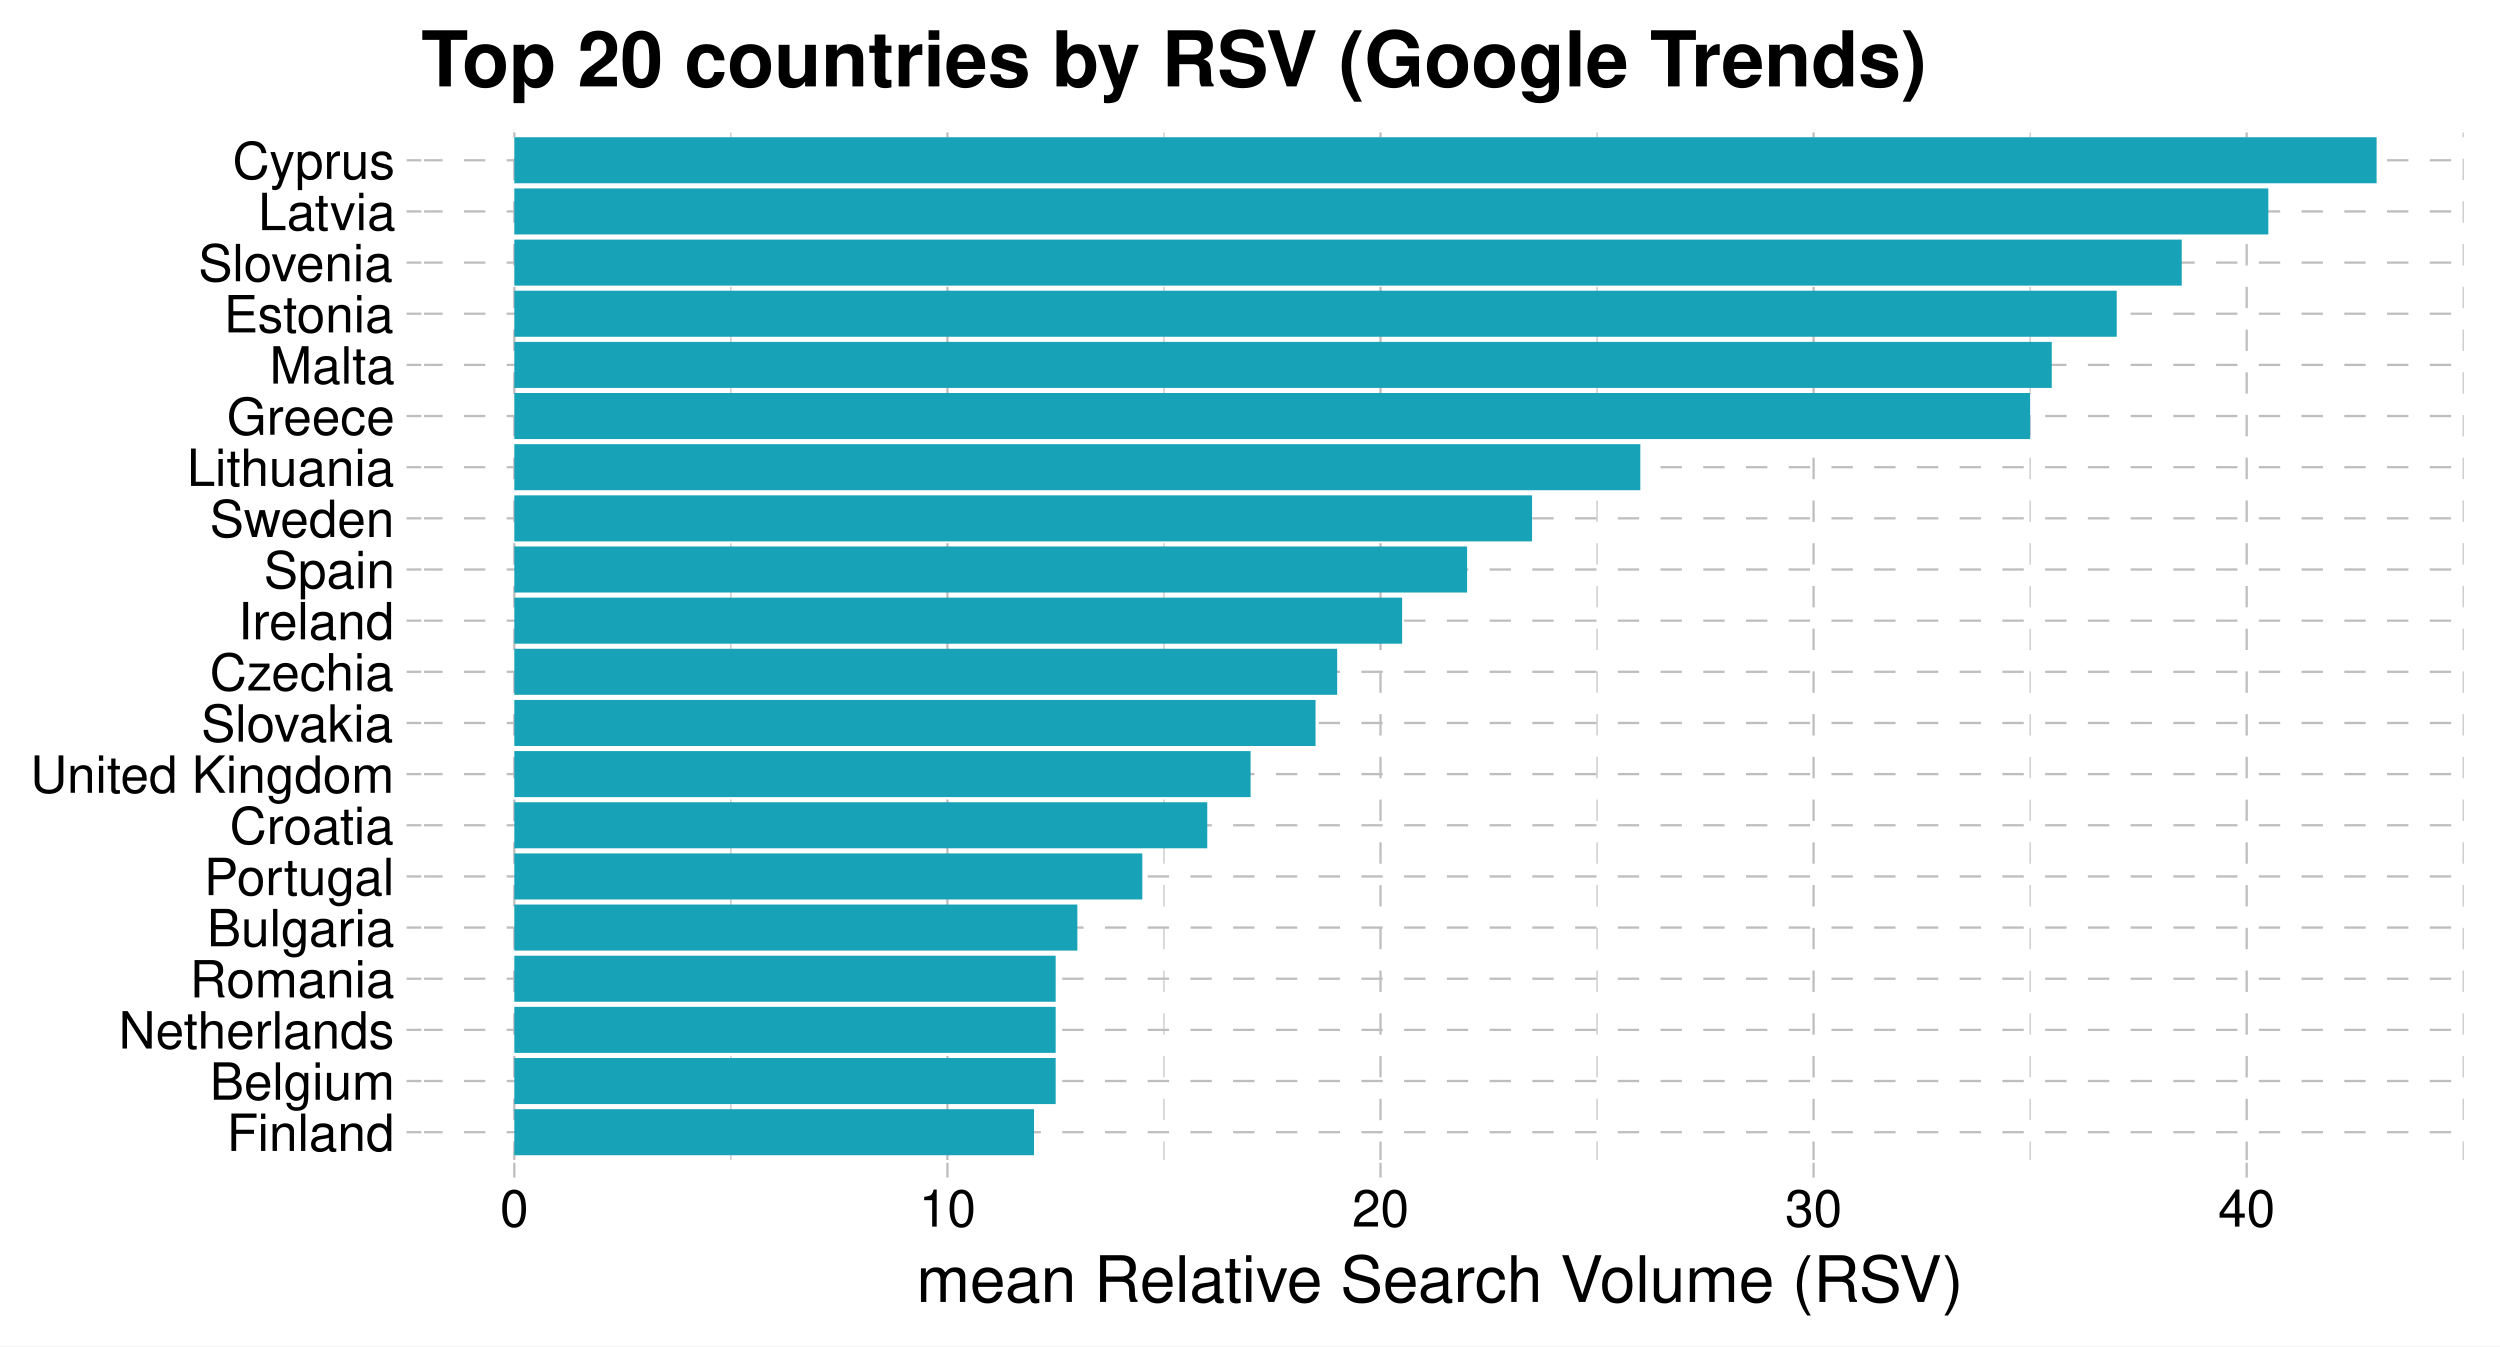
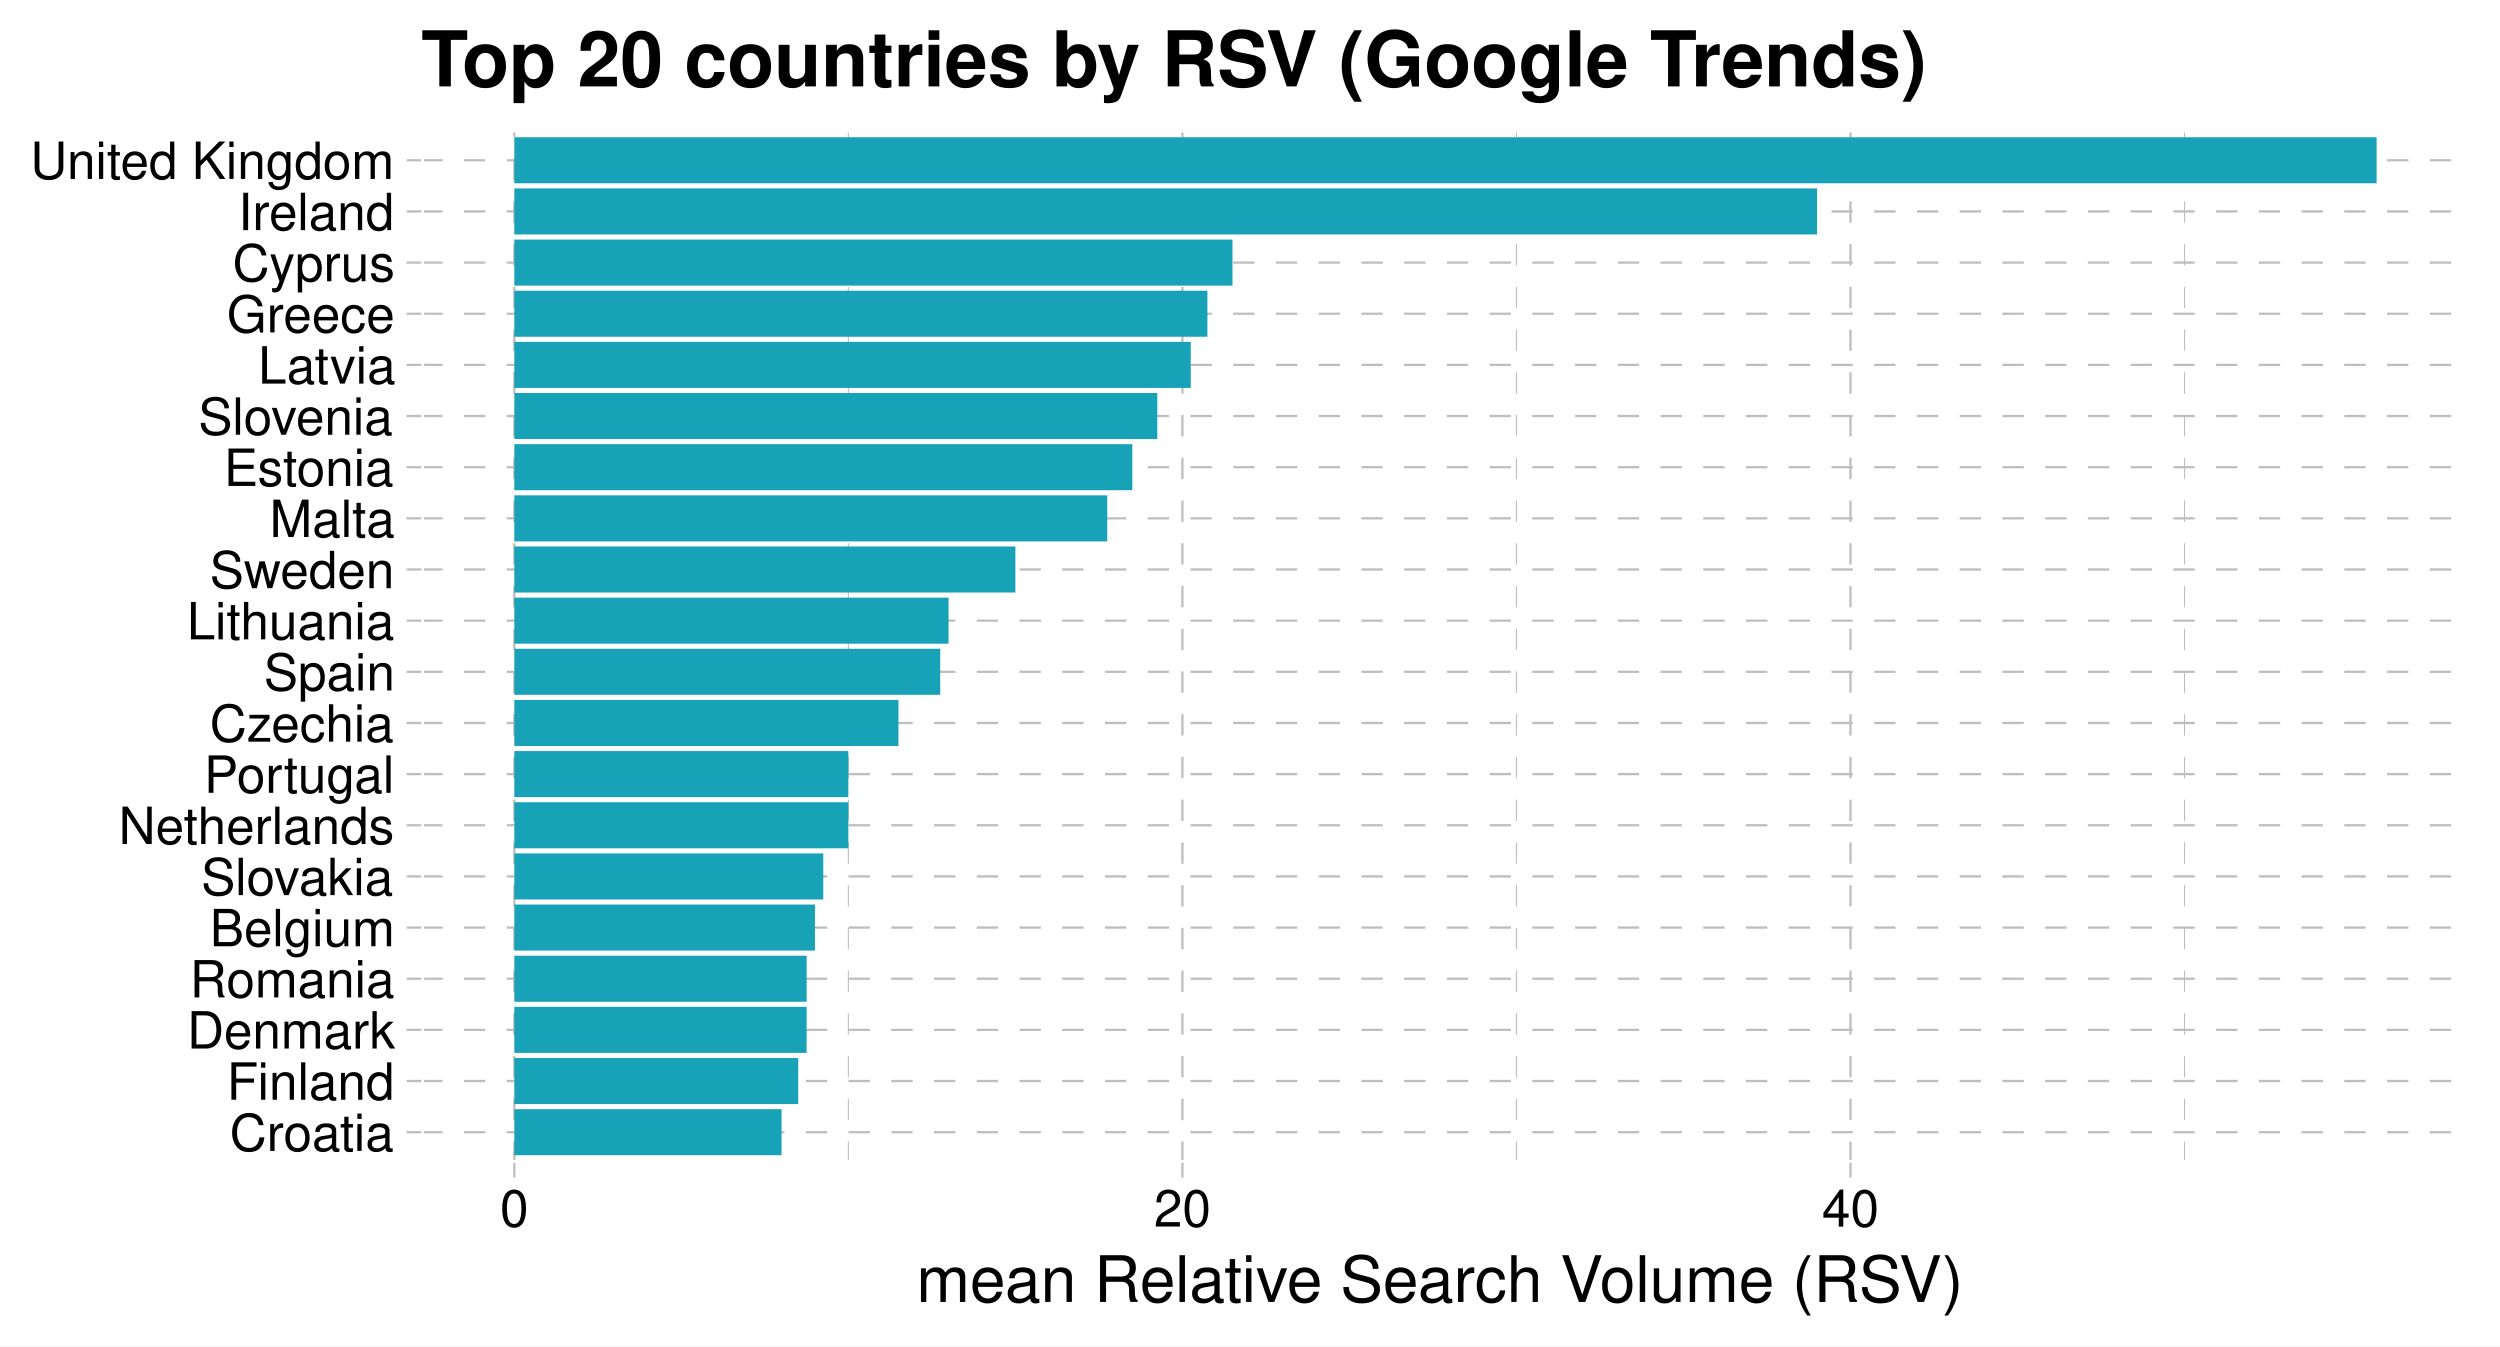
<svg xmlns="http://www.w3.org/2000/svg" viewBox="0 0 468.00 252.00">
  <defs>
    <style type="text/css">
    line, polyline, polygon, path, rect, circle {
      fill: none;
      stroke: #000000;
      stroke-linecap: round;
      stroke-linejoin: round;
      stroke-miterlimit: 10.00;
    }
  </style>
  </defs>
  <rect width="100%" height="100%" style="stroke: none; fill: #FFFFFF;" />
  <rect x="0.00" y="0.00" width="468.00" height="252.00" style="stroke-width: 1.07; stroke: none; fill: #FFFFFF;" />
  <defs>
    <clipPath id="cpNzguODV8NDYyLjMzfDIxNy42OXwyNC4yNg==">
      <rect x="78.85" y="24.26" width="383.48" height="193.43" />
    </clipPath>
  </defs>
  <rect x="78.85" y="24.26" width="383.48" height="193.43" style="stroke-width: 1.07; stroke: #FFFFFF;" clip-path="url(#cpNzguODV8NDYyLjMzfDIxNy42OXwyNC4yNg==)" />
-   <polyline points="136.82,217.69 136.82,24.26 " style="stroke-width: 0.21; stroke: #BEBEBE; stroke-dasharray: 4.00,4.00; stroke-linecap: butt;" clip-path="url(#cpNzguODV8NDYyLjMzfDIxNy42OXwyNC4yNg==)" />
-   <polyline points="217.89,217.69 217.89,24.26 " style="stroke-width: 0.21; stroke: #BEBEBE; stroke-dasharray: 4.00,4.00; stroke-linecap: butt;" clip-path="url(#cpNzguODV8NDYyLjMzfDIxNy42OXwyNC4yNg==)" />
-   <polyline points="298.97,217.69 298.97,24.26 " style="stroke-width: 0.21; stroke: #BEBEBE; stroke-dasharray: 4.00,4.00; stroke-linecap: butt;" clip-path="url(#cpNzguODV8NDYyLjMzfDIxNy42OXwyNC4yNg==)" />
-   <polyline points="380.04,217.69 380.04,24.26 " style="stroke-width: 0.21; stroke: #BEBEBE; stroke-dasharray: 4.00,4.00; stroke-linecap: butt;" clip-path="url(#cpNzguODV8NDYyLjMzfDIxNy42OXwyNC4yNg==)" />
-   <polyline points="461.11,217.69 461.11,24.26 " style="stroke-width: 0.21; stroke: #BEBEBE; stroke-dasharray: 4.00,4.00; stroke-linecap: butt;" clip-path="url(#cpNzguODV8NDYyLjMzfDIxNy42OXwyNC4yNg==)" />
+   <polyline points="158.81,217.69 158.81,24.26 " style="stroke-width: 0.21; stroke: #BEBEBE; stroke-dasharray: 4.00,4.00; stroke-linecap: butt;" clip-path="url(#cpNzguODV8NDYyLjMzfDIxNy42OXwyNC4yNg==)" />
+   <polyline points="283.88,217.69 283.88,24.26 " style="stroke-width: 0.21; stroke: #BEBEBE; stroke-dasharray: 4.00,4.00; stroke-linecap: butt;" clip-path="url(#cpNzguODV8NDYyLjMzfDIxNy42OXwyNC4yNg==)" />
+   <polyline points="408.94,217.69 408.94,24.26 " style="stroke-width: 0.21; stroke: #BEBEBE; stroke-dasharray: 4.00,4.00; stroke-linecap: butt;" clip-path="url(#cpNzguODV8NDYyLjMzfDIxNy42OXwyNC4yNg==)" />
  <polyline points="78.85,211.95 462.33,211.95 " style="stroke-width: 0.43; stroke: #BEBEBE; stroke-dasharray: 4.00,4.00; stroke-linecap: butt;" clip-path="url(#cpNzguODV8NDYyLjMzfDIxNy42OXwyNC4yNg==)" />
  <polyline points="78.85,202.37 462.33,202.37 " style="stroke-width: 0.43; stroke: #BEBEBE; stroke-dasharray: 4.00,4.00; stroke-linecap: butt;" clip-path="url(#cpNzguODV8NDYyLjMzfDIxNy42OXwyNC4yNg==)" />
  <polyline points="78.85,192.79 462.33,192.79 " style="stroke-width: 0.43; stroke: #BEBEBE; stroke-dasharray: 4.00,4.00; stroke-linecap: butt;" clip-path="url(#cpNzguODV8NDYyLjMzfDIxNy42OXwyNC4yNg==)" />
  <polyline points="78.85,183.22 462.33,183.22 " style="stroke-width: 0.43; stroke: #BEBEBE; stroke-dasharray: 4.00,4.00; stroke-linecap: butt;" clip-path="url(#cpNzguODV8NDYyLjMzfDIxNy42OXwyNC4yNg==)" />
  <polyline points="78.85,173.64 462.33,173.64 " style="stroke-width: 0.43; stroke: #BEBEBE; stroke-dasharray: 4.00,4.00; stroke-linecap: butt;" clip-path="url(#cpNzguODV8NDYyLjMzfDIxNy42OXwyNC4yNg==)" />
  <polyline points="78.85,164.07 462.33,164.07 " style="stroke-width: 0.43; stroke: #BEBEBE; stroke-dasharray: 4.00,4.00; stroke-linecap: butt;" clip-path="url(#cpNzguODV8NDYyLjMzfDIxNy42OXwyNC4yNg==)" />
  <polyline points="78.85,154.49 462.33,154.49 " style="stroke-width: 0.43; stroke: #BEBEBE; stroke-dasharray: 4.00,4.00; stroke-linecap: butt;" clip-path="url(#cpNzguODV8NDYyLjMzfDIxNy42OXwyNC4yNg==)" />
  <polyline points="78.85,144.91 462.33,144.91 " style="stroke-width: 0.43; stroke: #BEBEBE; stroke-dasharray: 4.00,4.00; stroke-linecap: butt;" clip-path="url(#cpNzguODV8NDYyLjMzfDIxNy42OXwyNC4yNg==)" />
  <polyline points="78.85,135.34 462.33,135.34 " style="stroke-width: 0.43; stroke: #BEBEBE; stroke-dasharray: 4.00,4.00; stroke-linecap: butt;" clip-path="url(#cpNzguODV8NDYyLjMzfDIxNy42OXwyNC4yNg==)" />
  <polyline points="78.85,125.76 462.33,125.76 " style="stroke-width: 0.43; stroke: #BEBEBE; stroke-dasharray: 4.00,4.00; stroke-linecap: butt;" clip-path="url(#cpNzguODV8NDYyLjMzfDIxNy42OXwyNC4yNg==)" />
  <polyline points="78.85,116.19 462.33,116.19 " style="stroke-width: 0.43; stroke: #BEBEBE; stroke-dasharray: 4.00,4.00; stroke-linecap: butt;" clip-path="url(#cpNzguODV8NDYyLjMzfDIxNy42OXwyNC4yNg==)" />
  <polyline points="78.85,106.61 462.33,106.61 " style="stroke-width: 0.43; stroke: #BEBEBE; stroke-dasharray: 4.00,4.00; stroke-linecap: butt;" clip-path="url(#cpNzguODV8NDYyLjMzfDIxNy42OXwyNC4yNg==)" />
  <polyline points="78.85,97.03 462.33,97.03 " style="stroke-width: 0.43; stroke: #BEBEBE; stroke-dasharray: 4.00,4.00; stroke-linecap: butt;" clip-path="url(#cpNzguODV8NDYyLjMzfDIxNy42OXwyNC4yNg==)" />
  <polyline points="78.85,87.46 462.33,87.46 " style="stroke-width: 0.43; stroke: #BEBEBE; stroke-dasharray: 4.00,4.00; stroke-linecap: butt;" clip-path="url(#cpNzguODV8NDYyLjMzfDIxNy42OXwyNC4yNg==)" />
  <polyline points="78.85,77.88 462.33,77.88 " style="stroke-width: 0.43; stroke: #BEBEBE; stroke-dasharray: 4.00,4.00; stroke-linecap: butt;" clip-path="url(#cpNzguODV8NDYyLjMzfDIxNy42OXwyNC4yNg==)" />
  <polyline points="78.85,68.31 462.33,68.31 " style="stroke-width: 0.43; stroke: #BEBEBE; stroke-dasharray: 4.00,4.00; stroke-linecap: butt;" clip-path="url(#cpNzguODV8NDYyLjMzfDIxNy42OXwyNC4yNg==)" />
  <polyline points="78.85,58.73 462.33,58.73 " style="stroke-width: 0.43; stroke: #BEBEBE; stroke-dasharray: 4.00,4.00; stroke-linecap: butt;" clip-path="url(#cpNzguODV8NDYyLjMzfDIxNy42OXwyNC4yNg==)" />
  <polyline points="78.85,49.16 462.33,49.16 " style="stroke-width: 0.43; stroke: #BEBEBE; stroke-dasharray: 4.00,4.00; stroke-linecap: butt;" clip-path="url(#cpNzguODV8NDYyLjMzfDIxNy42OXwyNC4yNg==)" />
  <polyline points="78.85,39.58 462.33,39.58 " style="stroke-width: 0.43; stroke: #BEBEBE; stroke-dasharray: 4.00,4.00; stroke-linecap: butt;" clip-path="url(#cpNzguODV8NDYyLjMzfDIxNy42OXwyNC4yNg==)" />
  <polyline points="78.85,30.00 462.33,30.00 " style="stroke-width: 0.43; stroke: #BEBEBE; stroke-dasharray: 4.00,4.00; stroke-linecap: butt;" clip-path="url(#cpNzguODV8NDYyLjMzfDIxNy42OXwyNC4yNg==)" />
  <polyline points="96.28,217.69 96.28,24.26 " style="stroke-width: 0.43; stroke: #BEBEBE; stroke-dasharray: 4.00,4.00; stroke-linecap: butt;" clip-path="url(#cpNzguODV8NDYyLjMzfDIxNy42OXwyNC4yNg==)" />
-   <polyline points="177.36,217.69 177.36,24.26 " style="stroke-width: 0.43; stroke: #BEBEBE; stroke-dasharray: 4.00,4.00; stroke-linecap: butt;" clip-path="url(#cpNzguODV8NDYyLjMzfDIxNy42OXwyNC4yNg==)" />
-   <polyline points="258.43,217.69 258.43,24.26 " style="stroke-width: 0.43; stroke: #BEBEBE; stroke-dasharray: 4.00,4.00; stroke-linecap: butt;" clip-path="url(#cpNzguODV8NDYyLjMzfDIxNy42OXwyNC4yNg==)" />
-   <polyline points="339.50,217.69 339.50,24.26 " style="stroke-width: 0.43; stroke: #BEBEBE; stroke-dasharray: 4.00,4.00; stroke-linecap: butt;" clip-path="url(#cpNzguODV8NDYyLjMzfDIxNy42OXwyNC4yNg==)" />
-   <polyline points="420.58,217.69 420.58,24.26 " style="stroke-width: 0.43; stroke: #BEBEBE; stroke-dasharray: 4.00,4.00; stroke-linecap: butt;" clip-path="url(#cpNzguODV8NDYyLjMzfDIxNy42OXwyNC4yNg==)" />
-   <rect x="96.28" y="207.64" width="97.29" height="8.62" style="stroke-width: 1.07; stroke: none; stroke-linecap: butt; fill: #17A2B8;" clip-path="url(#cpNzguODV8NDYyLjMzfDIxNy42OXwyNC4yNg==)" />
-   <rect x="96.28" y="198.06" width="101.34" height="8.62" style="stroke-width: 1.07; stroke: none; stroke-linecap: butt; fill: #17A2B8;" clip-path="url(#cpNzguODV8NDYyLjMzfDIxNy42OXwyNC4yNg==)" />
-   <rect x="96.28" y="188.48" width="101.34" height="8.62" style="stroke-width: 1.07; stroke: none; stroke-linecap: butt; fill: #17A2B8;" clip-path="url(#cpNzguODV8NDYyLjMzfDIxNy42OXwyNC4yNg==)" />
-   <rect x="96.28" y="178.91" width="101.34" height="8.62" style="stroke-width: 1.07; stroke: none; stroke-linecap: butt; fill: #17A2B8;" clip-path="url(#cpNzguODV8NDYyLjMzfDIxNy42OXwyNC4yNg==)" />
-   <rect x="96.28" y="169.33" width="105.40" height="8.62" style="stroke-width: 1.07; stroke: none; stroke-linecap: butt; fill: #17A2B8;" clip-path="url(#cpNzguODV8NDYyLjMzfDIxNy42OXwyNC4yNg==)" />
-   <rect x="96.28" y="159.76" width="117.56" height="8.62" style="stroke-width: 1.07; stroke: none; stroke-linecap: butt; fill: #17A2B8;" clip-path="url(#cpNzguODV8NDYyLjMzfDIxNy42OXwyNC4yNg==)" />
-   <rect x="96.28" y="150.18" width="129.72" height="8.62" style="stroke-width: 1.07; stroke: none; stroke-linecap: butt; fill: #17A2B8;" clip-path="url(#cpNzguODV8NDYyLjMzfDIxNy42OXwyNC4yNg==)" />
-   <rect x="96.28" y="140.60" width="137.83" height="8.62" style="stroke-width: 1.07; stroke: none; stroke-linecap: butt; fill: #17A2B8;" clip-path="url(#cpNzguODV8NDYyLjMzfDIxNy42OXwyNC4yNg==)" />
-   <rect x="96.28" y="131.03" width="149.99" height="8.62" style="stroke-width: 1.07; stroke: none; stroke-linecap: butt; fill: #17A2B8;" clip-path="url(#cpNzguODV8NDYyLjMzfDIxNy42OXwyNC4yNg==)" />
-   <rect x="96.28" y="121.45" width="154.04" height="8.62" style="stroke-width: 1.07; stroke: none; stroke-linecap: butt; fill: #17A2B8;" clip-path="url(#cpNzguODV8NDYyLjMzfDIxNy42OXwyNC4yNg==)" />
-   <rect x="96.28" y="111.88" width="166.20" height="8.62" style="stroke-width: 1.07; stroke: none; stroke-linecap: butt; fill: #17A2B8;" clip-path="url(#cpNzguODV8NDYyLjMzfDIxNy42OXwyNC4yNg==)" />
-   <rect x="96.28" y="102.30" width="178.36" height="8.62" style="stroke-width: 1.07; stroke: none; stroke-linecap: butt; fill: #17A2B8;" clip-path="url(#cpNzguODV8NDYyLjMzfDIxNy42OXwyNC4yNg==)" />
-   <rect x="96.28" y="92.73" width="190.52" height="8.62" style="stroke-width: 1.07; stroke: none; stroke-linecap: butt; fill: #17A2B8;" clip-path="url(#cpNzguODV8NDYyLjMzfDIxNy42OXwyNC4yNg==)" />
-   <rect x="96.28" y="83.15" width="210.79" height="8.62" style="stroke-width: 1.07; stroke: none; stroke-linecap: butt; fill: #17A2B8;" clip-path="url(#cpNzguODV8NDYyLjMzfDIxNy42OXwyNC4yNg==)" />
-   <rect x="96.28" y="73.57" width="283.76" height="8.62" style="stroke-width: 1.07; stroke: none; stroke-linecap: butt; fill: #17A2B8;" clip-path="url(#cpNzguODV8NDYyLjMzfDIxNy42OXwyNC4yNg==)" />
-   <rect x="96.28" y="64.00" width="287.81" height="8.62" style="stroke-width: 1.07; stroke: none; stroke-linecap: butt; fill: #17A2B8;" clip-path="url(#cpNzguODV8NDYyLjMzfDIxNy42OXwyNC4yNg==)" />
-   <rect x="96.28" y="54.42" width="299.97" height="8.62" style="stroke-width: 1.07; stroke: none; stroke-linecap: butt; fill: #17A2B8;" clip-path="url(#cpNzguODV8NDYyLjMzfDIxNy42OXwyNC4yNg==)" />
-   <rect x="96.28" y="44.85" width="312.14" height="8.62" style="stroke-width: 1.07; stroke: none; stroke-linecap: butt; fill: #17A2B8;" clip-path="url(#cpNzguODV8NDYyLjMzfDIxNy42OXwyNC4yNg==)" />
-   <rect x="96.28" y="35.27" width="328.35" height="8.62" style="stroke-width: 1.07; stroke: none; stroke-linecap: butt; fill: #17A2B8;" clip-path="url(#cpNzguODV8NDYyLjMzfDIxNy42OXwyNC4yNg==)" />
+   <polyline points="221.35,217.69 221.35,24.26 " style="stroke-width: 0.43; stroke: #BEBEBE; stroke-dasharray: 4.00,4.00; stroke-linecap: butt;" clip-path="url(#cpNzguODV8NDYyLjMzfDIxNy42OXwyNC4yNg==)" />
+   <polyline points="346.41,217.69 346.41,24.26 " style="stroke-width: 0.43; stroke: #BEBEBE; stroke-dasharray: 4.00,4.00; stroke-linecap: butt;" clip-path="url(#cpNzguODV8NDYyLjMzfDIxNy42OXwyNC4yNg==)" />
+   <rect x="96.28" y="207.64" width="50.03" height="8.62" style="stroke-width: 1.07; stroke: none; stroke-linecap: butt; fill: #17A2B8;" clip-path="url(#cpNzguODV8NDYyLjMzfDIxNy42OXwyNC4yNg==)" />
+   <rect x="96.28" y="198.06" width="53.15" height="8.62" style="stroke-width: 1.07; stroke: none; stroke-linecap: butt; fill: #17A2B8;" clip-path="url(#cpNzguODV8NDYyLjMzfDIxNy42OXwyNC4yNg==)" />
+   <rect x="96.28" y="188.48" width="54.72" height="8.62" style="stroke-width: 1.07; stroke: none; stroke-linecap: butt; fill: #17A2B8;" clip-path="url(#cpNzguODV8NDYyLjMzfDIxNy42OXwyNC4yNg==)" />
+   <rect x="96.28" y="178.91" width="54.72" height="8.62" style="stroke-width: 1.07; stroke: none; stroke-linecap: butt; fill: #17A2B8;" clip-path="url(#cpNzguODV8NDYyLjMzfDIxNy42OXwyNC4yNg==)" />
+   <rect x="96.28" y="169.33" width="56.28" height="8.62" style="stroke-width: 1.07; stroke: none; stroke-linecap: butt; fill: #17A2B8;" clip-path="url(#cpNzguODV8NDYyLjMzfDIxNy42OXwyNC4yNg==)" />
+   <rect x="96.28" y="159.76" width="57.84" height="8.62" style="stroke-width: 1.07; stroke: none; stroke-linecap: butt; fill: #17A2B8;" clip-path="url(#cpNzguODV8NDYyLjMzfDIxNy42OXwyNC4yNg==)" />
+   <rect x="96.28" y="150.18" width="62.53" height="8.62" style="stroke-width: 1.07; stroke: none; stroke-linecap: butt; fill: #17A2B8;" clip-path="url(#cpNzguODV8NDYyLjMzfDIxNy42OXwyNC4yNg==)" />
+   <rect x="96.28" y="140.60" width="62.53" height="8.62" style="stroke-width: 1.07; stroke: none; stroke-linecap: butt; fill: #17A2B8;" clip-path="url(#cpNzguODV8NDYyLjMzfDIxNy42OXwyNC4yNg==)" />
+   <rect x="96.28" y="131.03" width="71.91" height="8.62" style="stroke-width: 1.07; stroke: none; stroke-linecap: butt; fill: #17A2B8;" clip-path="url(#cpNzguODV8NDYyLjMzfDIxNy42OXwyNC4yNg==)" />
+   <rect x="96.28" y="121.45" width="79.73" height="8.62" style="stroke-width: 1.07; stroke: none; stroke-linecap: butt; fill: #17A2B8;" clip-path="url(#cpNzguODV8NDYyLjMzfDIxNy42OXwyNC4yNg==)" />
+   <rect x="96.28" y="111.88" width="81.29" height="8.62" style="stroke-width: 1.07; stroke: none; stroke-linecap: butt; fill: #17A2B8;" clip-path="url(#cpNzguODV8NDYyLjMzfDIxNy42OXwyNC4yNg==)" />
+   <rect x="96.28" y="102.30" width="93.80" height="8.62" style="stroke-width: 1.07; stroke: none; stroke-linecap: butt; fill: #17A2B8;" clip-path="url(#cpNzguODV8NDYyLjMzfDIxNy42OXwyNC4yNg==)" />
+   <rect x="96.28" y="92.73" width="111.00" height="8.62" style="stroke-width: 1.07; stroke: none; stroke-linecap: butt; fill: #17A2B8;" clip-path="url(#cpNzguODV8NDYyLjMzfDIxNy42OXwyNC4yNg==)" />
+   <rect x="96.28" y="83.15" width="115.69" height="8.62" style="stroke-width: 1.07; stroke: none; stroke-linecap: butt; fill: #17A2B8;" clip-path="url(#cpNzguODV8NDYyLjMzfDIxNy42OXwyNC4yNg==)" />
+   <rect x="96.28" y="73.57" width="120.37" height="8.62" style="stroke-width: 1.07; stroke: none; stroke-linecap: butt; fill: #17A2B8;" clip-path="url(#cpNzguODV8NDYyLjMzfDIxNy42OXwyNC4yNg==)" />
+   <rect x="96.28" y="64.00" width="126.63" height="8.62" style="stroke-width: 1.07; stroke: none; stroke-linecap: butt; fill: #17A2B8;" clip-path="url(#cpNzguODV8NDYyLjMzfDIxNy42OXwyNC4yNg==)" />
+   <rect x="96.28" y="54.42" width="129.75" height="8.62" style="stroke-width: 1.07; stroke: none; stroke-linecap: butt; fill: #17A2B8;" clip-path="url(#cpNzguODV8NDYyLjMzfDIxNy42OXwyNC4yNg==)" />
+   <rect x="96.28" y="44.85" width="134.44" height="8.62" style="stroke-width: 1.07; stroke: none; stroke-linecap: butt; fill: #17A2B8;" clip-path="url(#cpNzguODV8NDYyLjMzfDIxNy42OXwyNC4yNg==)" />
+   <rect x="96.28" y="35.27" width="243.88" height="8.62" style="stroke-width: 1.07; stroke: none; stroke-linecap: butt; fill: #17A2B8;" clip-path="url(#cpNzguODV8NDYyLjMzfDIxNy42OXwyNC4yNg==)" />
  <rect x="96.28" y="25.69" width="348.62" height="8.62" style="stroke-width: 1.07; stroke: none; stroke-linecap: butt; fill: #17A2B8;" clip-path="url(#cpNzguODV8NDYyLjMzfDIxNy42OXwyNC4yNg==)" />
  <rect x="78.85" y="24.26" width="383.48" height="193.43" style="stroke-width: 1.07; stroke: #FFFFFF;" clip-path="url(#cpNzguODV8NDYyLjMzfDIxNy42OXwyNC4yNg==)" />
  <defs>
    <clipPath id="cpMC4wMHw0NjguMDB8MjUyLjAwfDAuMDA=">
      <rect x="0.00" y="0.00" width="468.00" height="252.00" />
    </clipPath>
  </defs>
  <g clip-path="url(#cpMC4wMHw0NjguMDB8MjUyLjAwfDAuMDA=)">
-     <text x="42.46" y="215.45" style="font-size: 9.60px; font-family: Nimbus Sans L;" textLength="31.46px" lengthAdjust="spacingAndGlyphs">Finland</text>
+     <text x="43.00" y="215.45" style="font-size: 9.60px; font-family: Nimbus Sans L;" textLength="30.92px" lengthAdjust="spacingAndGlyphs">Croatia</text>
  </g>
  <g clip-path="url(#cpMC4wMHw0NjguMDB8MjUyLjAwfDAuMDA=)">
-     <text x="39.27" y="205.87" style="font-size: 9.60px; font-family: Nimbus Sans L;" textLength="34.65px" lengthAdjust="spacingAndGlyphs">Belgium</text>
+     <text x="42.46" y="205.87" style="font-size: 9.60px; font-family: Nimbus Sans L;" textLength="31.46px" lengthAdjust="spacingAndGlyphs">Finland</text>
  </g>
  <g clip-path="url(#cpMC4wMHw0NjguMDB8MjUyLjAwfDAuMDA=)">
-     <text x="22.20" y="196.29" style="font-size: 9.60px; font-family: Nimbus Sans L;" textLength="51.72px" lengthAdjust="spacingAndGlyphs">Netherlands</text>
+     <text x="35.01" y="196.29" style="font-size: 9.60px; font-family: Nimbus Sans L;" textLength="38.91px" lengthAdjust="spacingAndGlyphs">Denmark</text>
  </g>
  <g clip-path="url(#cpMC4wMHw0NjguMDB8MjUyLjAwfDAuMDA=)">
    <text x="35.53" y="186.72" style="font-size: 9.60px; font-family: Nimbus Sans L;" textLength="38.38px" lengthAdjust="spacingAndGlyphs">Romania</text>
  </g>
  <g clip-path="url(#cpMC4wMHw0NjguMDB8MjUyLjAwfDAuMDA=)">
-     <text x="38.73" y="177.14" style="font-size: 9.60px; font-family: Nimbus Sans L;" textLength="35.19px" lengthAdjust="spacingAndGlyphs">Bulgaria</text>
+     <text x="39.27" y="177.14" style="font-size: 9.60px; font-family: Nimbus Sans L;" textLength="34.65px" lengthAdjust="spacingAndGlyphs">Belgium</text>
  </g>
  <g clip-path="url(#cpMC4wMHw0NjguMDB8MjUyLjAwfDAuMDA=)">
-     <text x="38.19" y="167.57" style="font-size: 9.60px; font-family: Nimbus Sans L;" textLength="35.73px" lengthAdjust="spacingAndGlyphs">Portugal</text>
+     <text x="37.66" y="167.57" style="font-size: 9.60px; font-family: Nimbus Sans L;" textLength="36.25px" lengthAdjust="spacingAndGlyphs">Slovakia</text>
  </g>
  <g clip-path="url(#cpMC4wMHw0NjguMDB8MjUyLjAwfDAuMDA=)">
-     <text x="43.00" y="157.99" style="font-size: 9.60px; font-family: Nimbus Sans L;" textLength="30.92px" lengthAdjust="spacingAndGlyphs">Croatia</text>
+     <text x="22.20" y="157.99" style="font-size: 9.60px; font-family: Nimbus Sans L;" textLength="51.72px" lengthAdjust="spacingAndGlyphs">Netherlands</text>
  </g>
  <g clip-path="url(#cpMC4wMHw0NjguMDB8MjUyLjAwfDAuMDA=)">
-     <text x="5.67" y="148.41" style="font-size: 9.60px; font-family: Nimbus Sans L;" textLength="68.25px" lengthAdjust="spacingAndGlyphs">United Kingdom</text>
+     <text x="38.19" y="148.41" style="font-size: 9.60px; font-family: Nimbus Sans L;" textLength="35.73px" lengthAdjust="spacingAndGlyphs">Portugal</text>
  </g>
  <g clip-path="url(#cpMC4wMHw0NjguMDB8MjUyLjAwfDAuMDA=)">
-     <text x="37.66" y="138.84" style="font-size: 9.60px; font-family: Nimbus Sans L;" textLength="36.25px" lengthAdjust="spacingAndGlyphs">Slovakia</text>
+     <text x="39.27" y="138.84" style="font-size: 9.60px; font-family: Nimbus Sans L;" textLength="34.65px" lengthAdjust="spacingAndGlyphs">Czechia</text>
  </g>
  <g clip-path="url(#cpMC4wMHw0NjguMDB8MjUyLjAwfDAuMDA=)">
-     <text x="39.27" y="129.26" style="font-size: 9.60px; font-family: Nimbus Sans L;" textLength="34.65px" lengthAdjust="spacingAndGlyphs">Czechia</text>
+     <text x="49.39" y="129.26" style="font-size: 9.60px; font-family: Nimbus Sans L;" textLength="24.53px" lengthAdjust="spacingAndGlyphs">Spain</text>
  </g>
  <g clip-path="url(#cpMC4wMHw0NjguMDB8MjUyLjAwfDAuMDA=)">
-     <text x="44.59" y="119.69" style="font-size: 9.60px; font-family: Nimbus Sans L;" textLength="29.33px" lengthAdjust="spacingAndGlyphs">Ireland</text>
+     <text x="34.99" y="119.69" style="font-size: 9.60px; font-family: Nimbus Sans L;" textLength="38.93px" lengthAdjust="spacingAndGlyphs">Lithuania</text>
  </g>
  <g clip-path="url(#cpMC4wMHw0NjguMDB8MjUyLjAwfDAuMDA=)">
-     <text x="49.39" y="110.11" style="font-size: 9.60px; font-family: Nimbus Sans L;" textLength="24.53px" lengthAdjust="spacingAndGlyphs">Spain</text>
+     <text x="39.26" y="110.11" style="font-size: 9.60px; font-family: Nimbus Sans L;" textLength="34.66px" lengthAdjust="spacingAndGlyphs">Sweden</text>
  </g>
  <g clip-path="url(#cpMC4wMHw0NjguMDB8MjUyLjAwfDAuMDA=)">
-     <text x="39.26" y="100.53" style="font-size: 9.60px; font-family: Nimbus Sans L;" textLength="34.66px" lengthAdjust="spacingAndGlyphs">Sweden</text>
+     <text x="50.46" y="100.53" style="font-size: 9.60px; font-family: Nimbus Sans L;" textLength="23.46px" lengthAdjust="spacingAndGlyphs">Malta</text>
  </g>
  <g clip-path="url(#cpMC4wMHw0NjguMDB8MjUyLjAwfDAuMDA=)">
-     <text x="34.99" y="90.96" style="font-size: 9.60px; font-family: Nimbus Sans L;" textLength="38.93px" lengthAdjust="spacingAndGlyphs">Lithuania</text>
+     <text x="41.92" y="90.96" style="font-size: 9.60px; font-family: Nimbus Sans L;" textLength="32.00px" lengthAdjust="spacingAndGlyphs">Estonia</text>
  </g>
  <g clip-path="url(#cpMC4wMHw0NjguMDB8MjUyLjAwfDAuMDA=)">
-     <text x="42.46" y="81.38" style="font-size: 9.60px; font-family: Nimbus Sans L;" textLength="31.46px" lengthAdjust="spacingAndGlyphs">Greece</text>
+     <text x="37.13" y="81.38" style="font-size: 9.60px; font-family: Nimbus Sans L;" textLength="36.79px" lengthAdjust="spacingAndGlyphs">Slovenia</text>
  </g>
  <g clip-path="url(#cpMC4wMHw0NjguMDB8MjUyLjAwfDAuMDA=)">
-     <text x="50.46" y="71.81" style="font-size: 9.60px; font-family: Nimbus Sans L;" textLength="23.46px" lengthAdjust="spacingAndGlyphs">Malta</text>
+     <text x="48.32" y="71.81" style="font-size: 9.60px; font-family: Nimbus Sans L;" textLength="25.60px" lengthAdjust="spacingAndGlyphs">Latvia</text>
  </g>
  <g clip-path="url(#cpMC4wMHw0NjguMDB8MjUyLjAwfDAuMDA=)">
-     <text x="41.92" y="62.23" style="font-size: 9.60px; font-family: Nimbus Sans L;" textLength="32.00px" lengthAdjust="spacingAndGlyphs">Estonia</text>
+     <text x="42.46" y="62.23" style="font-size: 9.60px; font-family: Nimbus Sans L;" textLength="31.46px" lengthAdjust="spacingAndGlyphs">Greece</text>
  </g>
  <g clip-path="url(#cpMC4wMHw0NjguMDB8MjUyLjAwfDAuMDA=)">
-     <text x="37.13" y="52.66" style="font-size: 9.60px; font-family: Nimbus Sans L;" textLength="36.79px" lengthAdjust="spacingAndGlyphs">Slovenia</text>
+     <text x="43.54" y="52.66" style="font-size: 9.60px; font-family: Nimbus Sans L;" textLength="30.38px" lengthAdjust="spacingAndGlyphs">Cyprus</text>
  </g>
  <g clip-path="url(#cpMC4wMHw0NjguMDB8MjUyLjAwfDAuMDA=)">
-     <text x="48.32" y="43.08" style="font-size: 9.60px; font-family: Nimbus Sans L;" textLength="25.60px" lengthAdjust="spacingAndGlyphs">Latvia</text>
+     <text x="44.59" y="43.08" style="font-size: 9.60px; font-family: Nimbus Sans L;" textLength="29.33px" lengthAdjust="spacingAndGlyphs">Ireland</text>
  </g>
  <g clip-path="url(#cpMC4wMHw0NjguMDB8MjUyLjAwfDAuMDA=)">
-     <text x="43.54" y="33.50" style="font-size: 9.60px; font-family: Nimbus Sans L;" textLength="30.38px" lengthAdjust="spacingAndGlyphs">Cyprus</text>
+     <text x="5.67" y="33.50" style="font-size: 9.60px; font-family: Nimbus Sans L;" textLength="68.25px" lengthAdjust="spacingAndGlyphs">United Kingdom</text>
  </g>
  <polyline points="76.11,211.95 78.85,211.95 " style="stroke-width: 0.43; stroke: #BEBEBE; stroke-linecap: butt;" clip-path="url(#cpMC4wMHw0NjguMDB8MjUyLjAwfDAuMDA=)" />
  <polyline points="76.11,202.37 78.85,202.37 " style="stroke-width: 0.43; stroke: #BEBEBE; stroke-linecap: butt;" clip-path="url(#cpMC4wMHw0NjguMDB8MjUyLjAwfDAuMDA=)" />
  <polyline points="76.11,192.79 78.85,192.79 " style="stroke-width: 0.43; stroke: #BEBEBE; stroke-linecap: butt;" clip-path="url(#cpMC4wMHw0NjguMDB8MjUyLjAwfDAuMDA=)" />
  <polyline points="76.11,183.22 78.85,183.22 " style="stroke-width: 0.43; stroke: #BEBEBE; stroke-linecap: butt;" clip-path="url(#cpMC4wMHw0NjguMDB8MjUyLjAwfDAuMDA=)" />
  <polyline points="76.11,173.64 78.85,173.64 " style="stroke-width: 0.43; stroke: #BEBEBE; stroke-linecap: butt;" clip-path="url(#cpMC4wMHw0NjguMDB8MjUyLjAwfDAuMDA=)" />
  <polyline points="76.11,164.07 78.85,164.07 " style="stroke-width: 0.43; stroke: #BEBEBE; stroke-linecap: butt;" clip-path="url(#cpMC4wMHw0NjguMDB8MjUyLjAwfDAuMDA=)" />
  <polyline points="76.11,154.49 78.85,154.49 " style="stroke-width: 0.43; stroke: #BEBEBE; stroke-linecap: butt;" clip-path="url(#cpMC4wMHw0NjguMDB8MjUyLjAwfDAuMDA=)" />
  <polyline points="76.11,144.91 78.85,144.91 " style="stroke-width: 0.43; stroke: #BEBEBE; stroke-linecap: butt;" clip-path="url(#cpMC4wMHw0NjguMDB8MjUyLjAwfDAuMDA=)" />
  <polyline points="76.11,135.34 78.85,135.34 " style="stroke-width: 0.43; stroke: #BEBEBE; stroke-linecap: butt;" clip-path="url(#cpMC4wMHw0NjguMDB8MjUyLjAwfDAuMDA=)" />
  <polyline points="76.11,125.76 78.85,125.76 " style="stroke-width: 0.43; stroke: #BEBEBE; stroke-linecap: butt;" clip-path="url(#cpMC4wMHw0NjguMDB8MjUyLjAwfDAuMDA=)" />
  <polyline points="76.11,116.19 78.85,116.19 " style="stroke-width: 0.43; stroke: #BEBEBE; stroke-linecap: butt;" clip-path="url(#cpMC4wMHw0NjguMDB8MjUyLjAwfDAuMDA=)" />
  <polyline points="76.11,106.61 78.85,106.61 " style="stroke-width: 0.43; stroke: #BEBEBE; stroke-linecap: butt;" clip-path="url(#cpMC4wMHw0NjguMDB8MjUyLjAwfDAuMDA=)" />
  <polyline points="76.11,97.03 78.85,97.03 " style="stroke-width: 0.43; stroke: #BEBEBE; stroke-linecap: butt;" clip-path="url(#cpMC4wMHw0NjguMDB8MjUyLjAwfDAuMDA=)" />
  <polyline points="76.11,87.46 78.85,87.46 " style="stroke-width: 0.43; stroke: #BEBEBE; stroke-linecap: butt;" clip-path="url(#cpMC4wMHw0NjguMDB8MjUyLjAwfDAuMDA=)" />
  <polyline points="76.11,77.88 78.85,77.88 " style="stroke-width: 0.43; stroke: #BEBEBE; stroke-linecap: butt;" clip-path="url(#cpMC4wMHw0NjguMDB8MjUyLjAwfDAuMDA=)" />
  <polyline points="76.11,68.31 78.85,68.31 " style="stroke-width: 0.43; stroke: #BEBEBE; stroke-linecap: butt;" clip-path="url(#cpMC4wMHw0NjguMDB8MjUyLjAwfDAuMDA=)" />
  <polyline points="76.11,58.73 78.85,58.73 " style="stroke-width: 0.43; stroke: #BEBEBE; stroke-linecap: butt;" clip-path="url(#cpMC4wMHw0NjguMDB8MjUyLjAwfDAuMDA=)" />
  <polyline points="76.11,49.16 78.85,49.16 " style="stroke-width: 0.43; stroke: #BEBEBE; stroke-linecap: butt;" clip-path="url(#cpMC4wMHw0NjguMDB8MjUyLjAwfDAuMDA=)" />
  <polyline points="76.11,39.58 78.85,39.58 " style="stroke-width: 0.43; stroke: #BEBEBE; stroke-linecap: butt;" clip-path="url(#cpMC4wMHw0NjguMDB8MjUyLjAwfDAuMDA=)" />
  <polyline points="76.11,30.00 78.85,30.00 " style="stroke-width: 0.43; stroke: #BEBEBE; stroke-linecap: butt;" clip-path="url(#cpMC4wMHw0NjguMDB8MjUyLjAwfDAuMDA=)" />
  <polyline points="96.28,220.43 96.28,217.69 " style="stroke-width: 0.43; stroke: #BEBEBE; stroke-linecap: butt;" clip-path="url(#cpMC4wMHw0NjguMDB8MjUyLjAwfDAuMDA=)" />
-   <polyline points="177.36,220.43 177.36,217.69 " style="stroke-width: 0.43; stroke: #BEBEBE; stroke-linecap: butt;" clip-path="url(#cpMC4wMHw0NjguMDB8MjUyLjAwfDAuMDA=)" />
-   <polyline points="258.43,220.43 258.43,217.69 " style="stroke-width: 0.43; stroke: #BEBEBE; stroke-linecap: butt;" clip-path="url(#cpMC4wMHw0NjguMDB8MjUyLjAwfDAuMDA=)" />
-   <polyline points="339.50,220.43 339.50,217.69 " style="stroke-width: 0.43; stroke: #BEBEBE; stroke-linecap: butt;" clip-path="url(#cpMC4wMHw0NjguMDB8MjUyLjAwfDAuMDA=)" />
-   <polyline points="420.58,220.43 420.58,217.69 " style="stroke-width: 0.43; stroke: #BEBEBE; stroke-linecap: butt;" clip-path="url(#cpMC4wMHw0NjguMDB8MjUyLjAwfDAuMDA=)" />
+   <polyline points="221.35,220.43 221.35,217.69 " style="stroke-width: 0.43; stroke: #BEBEBE; stroke-linecap: butt;" clip-path="url(#cpMC4wMHw0NjguMDB8MjUyLjAwfDAuMDA=)" />
+   <polyline points="346.41,220.43 346.41,217.69 " style="stroke-width: 0.43; stroke: #BEBEBE; stroke-linecap: butt;" clip-path="url(#cpMC4wMHw0NjguMDB8MjUyLjAwfDAuMDA=)" />
  <g clip-path="url(#cpMC4wMHw0NjguMDB8MjUyLjAwfDAuMDA=)">
    <text x="93.61" y="229.62" style="font-size: 9.60px; font-family: Nimbus Sans L;" textLength="5.33px" lengthAdjust="spacingAndGlyphs">0</text>
  </g>
  <g clip-path="url(#cpMC4wMHw0NjguMDB8MjUyLjAwfDAuMDA=)">
-     <text x="172.02" y="229.62" style="font-size: 9.60px; font-family: Nimbus Sans L;" textLength="10.67px" lengthAdjust="spacingAndGlyphs">10</text>
+     <text x="216.01" y="229.62" style="font-size: 9.60px; font-family: Nimbus Sans L;" textLength="10.67px" lengthAdjust="spacingAndGlyphs">20</text>
  </g>
  <g clip-path="url(#cpMC4wMHw0NjguMDB8MjUyLjAwfDAuMDA=)">
-     <text x="253.10" y="229.62" style="font-size: 9.60px; font-family: Nimbus Sans L;" textLength="10.67px" lengthAdjust="spacingAndGlyphs">20</text>
-   </g>
-   <g clip-path="url(#cpMC4wMHw0NjguMDB8MjUyLjAwfDAuMDA=)">
-     <text x="334.17" y="229.62" style="font-size: 9.60px; font-family: Nimbus Sans L;" textLength="10.67px" lengthAdjust="spacingAndGlyphs">30</text>
-   </g>
-   <g clip-path="url(#cpMC4wMHw0NjguMDB8MjUyLjAwfDAuMDA=)">
-     <text x="415.24" y="229.62" style="font-size: 9.60px; font-family: Nimbus Sans L;" textLength="10.67px" lengthAdjust="spacingAndGlyphs">40</text>
+     <text x="341.08" y="229.62" style="font-size: 9.60px; font-family: Nimbus Sans L;" textLength="10.67px" lengthAdjust="spacingAndGlyphs">40</text>
  </g>
  <g clip-path="url(#cpMC4wMHw0NjguMDB8MjUyLjAwfDAuMDA=)">
    <text x="171.56" y="243.72" style="font-size: 12.00px; font-family: Nimbus Sans L;" textLength="198.06px" lengthAdjust="spacingAndGlyphs">mean Relative Search Volume (RSV)</text>
  </g>
  <g clip-path="url(#cpMC4wMHw0NjguMDB8MjUyLjAwfDAuMDA=)">
    <text x="78.85" y="16.17" style="font-size: 14.40px; font-weight: bold; font-family: Nimbus Sans L;" textLength="284.98px" lengthAdjust="spacingAndGlyphs">Top 20 countries by RSV (Google Trends)</text>
  </g>
</svg>
